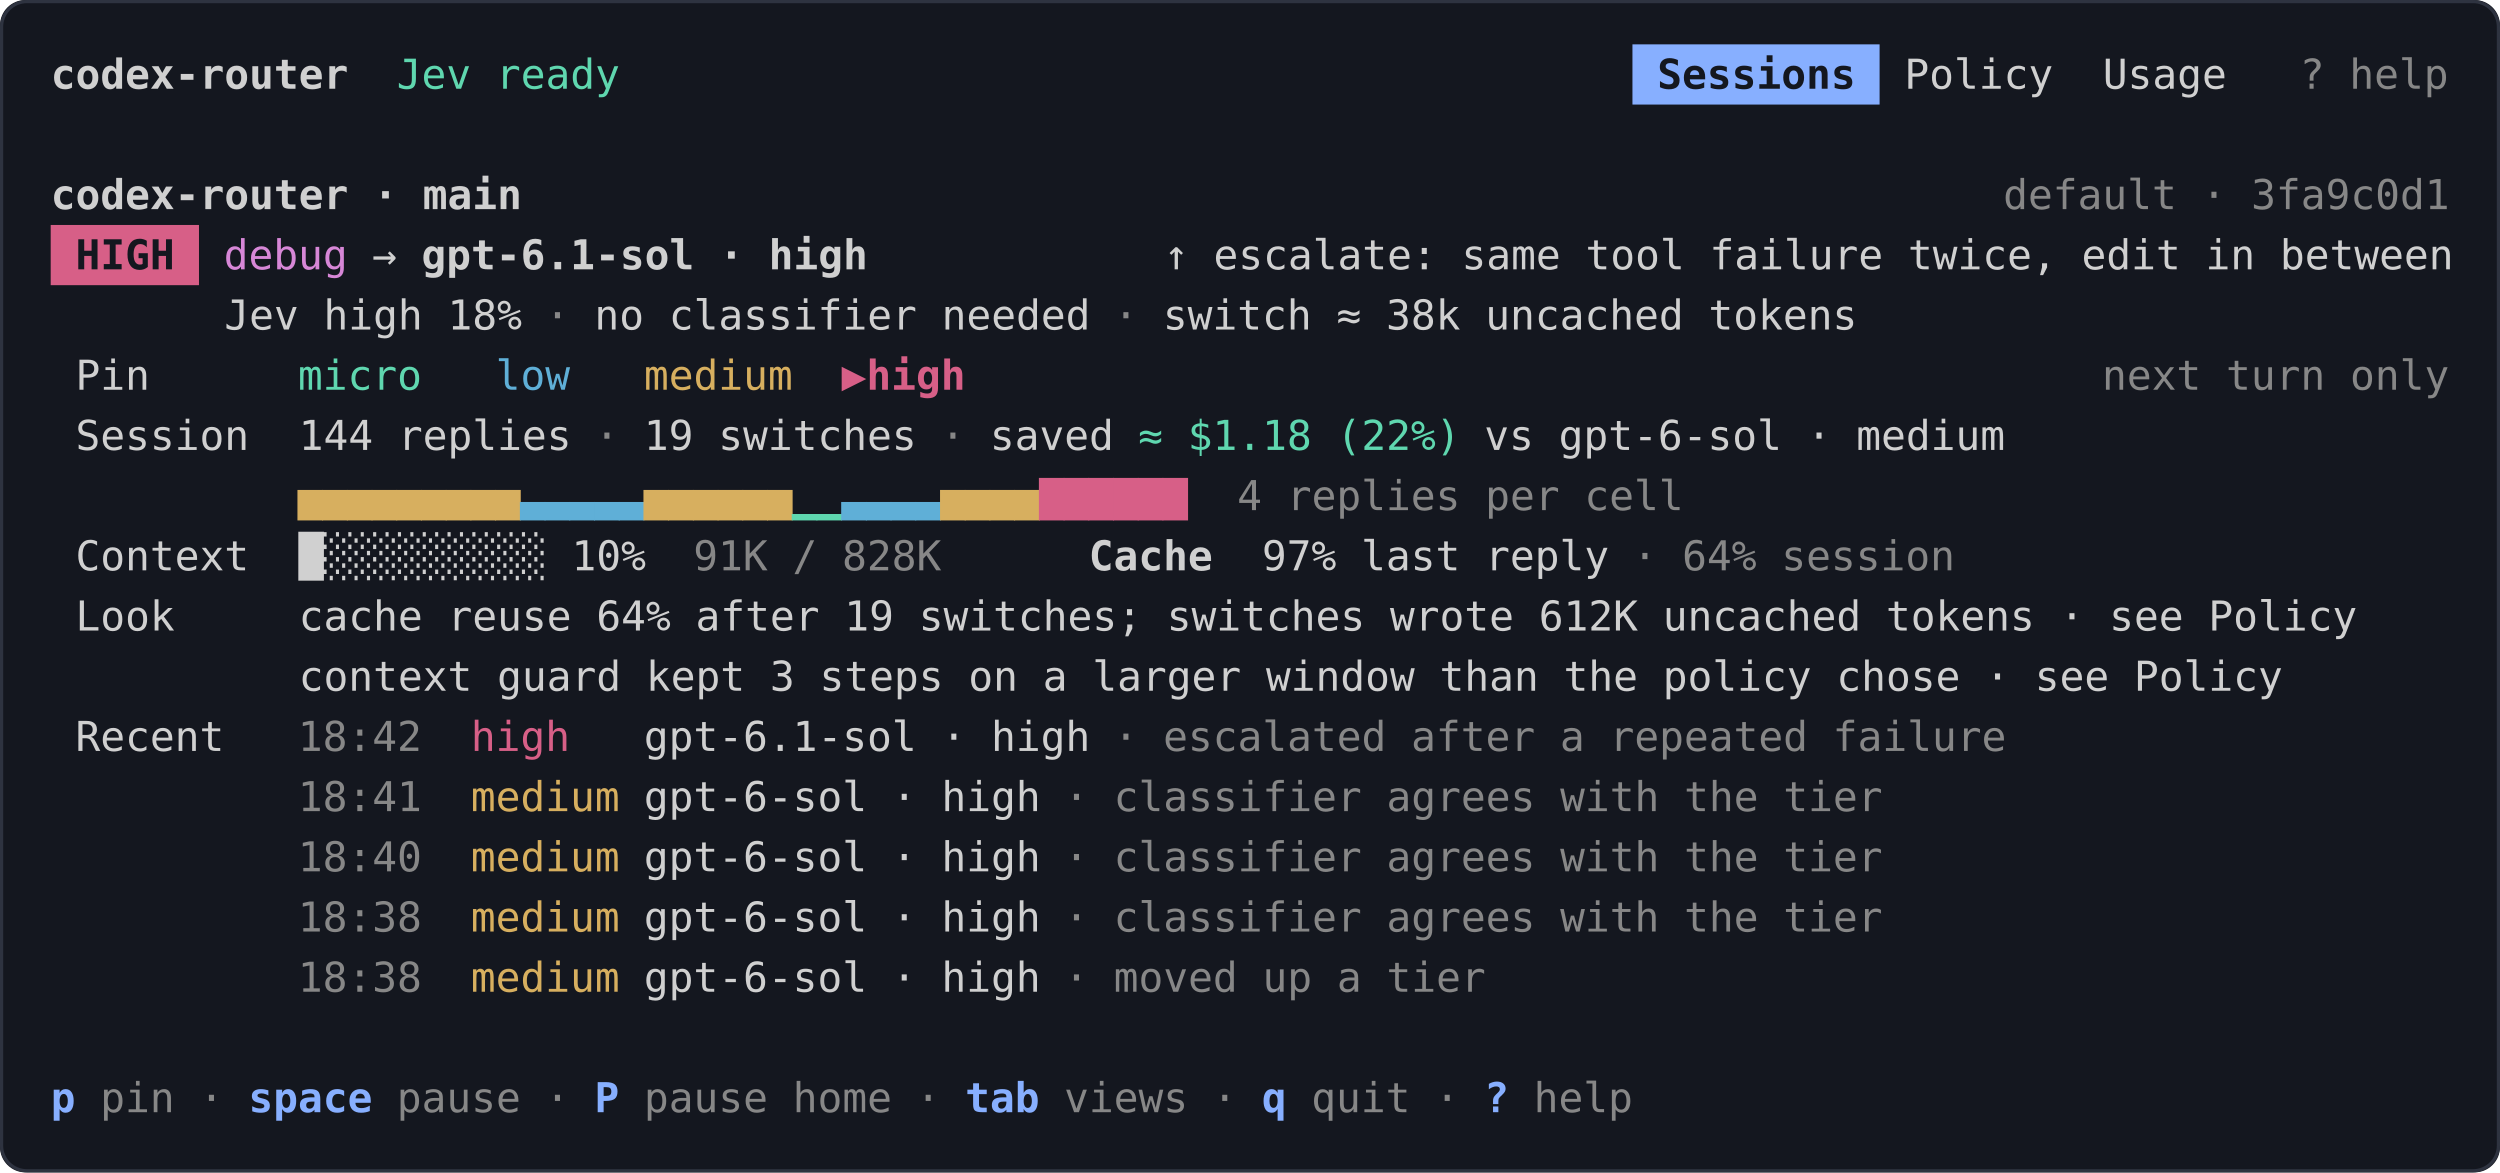
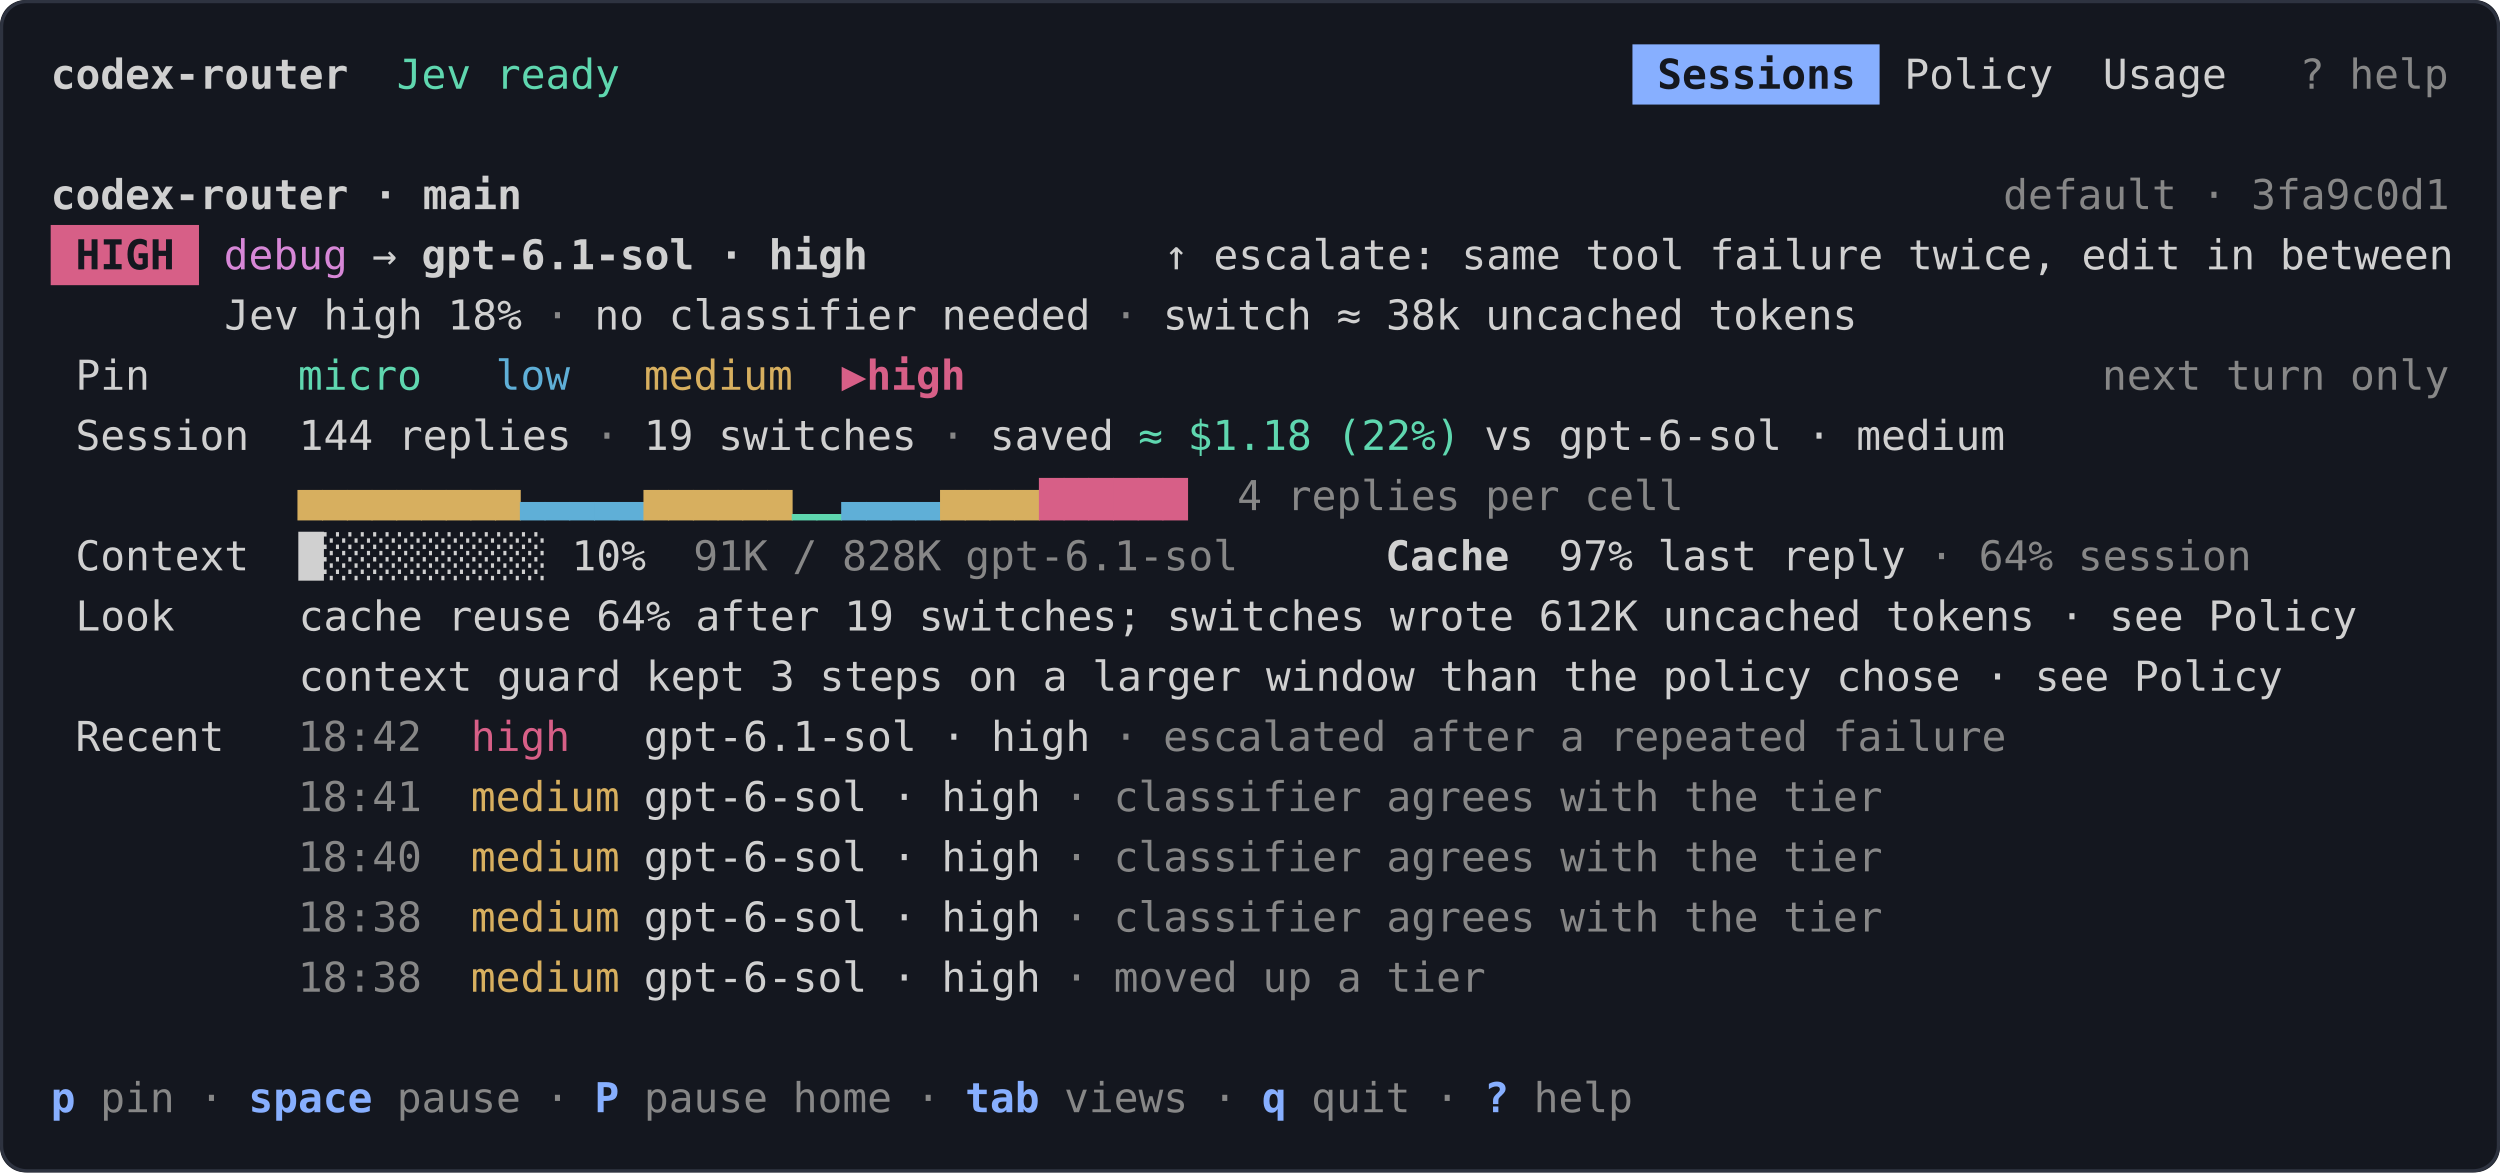
<svg xmlns="http://www.w3.org/2000/svg" viewBox="0 0 789 370" width="789" height="370" role="img" aria-labelledby="title desc">
  <style>text { font-family: ui-monospace, SFMono-Regular, Menlo, Consolas, 'DejaVu Sans Mono', monospace; font-size: 13px; }</style>
  <rect width="789" height="370" rx="8" fill="#14171f" />
  <rect x="0.5" y="0.5" width="788" height="369" rx="8" fill="none" stroke="#2e3340" />
  <text x="16.0" y="28.0" fill="#d0d0d0" font-weight="700" xml:space="preserve">codex-router</text>
  <text x="125.2" y="28.0" fill="#5fd7af" xml:space="preserve">Jev ready</text>
  <rect x="515.2" y="14.0" width="78.0" height="19" fill="#87afff" />
  <text x="515.2" y="28.0" fill="#14171f" font-weight="700" xml:space="preserve"> Sessions </text>
  <text x="593.2" y="28.0" fill="#d0d0d0" xml:space="preserve"> Policy  Usage   </text>
  <text x="725.8" y="28.0" fill="#878787" xml:space="preserve">? help</text>
  <text x="16.0" y="66.0" fill="#d0d0d0" font-weight="700" xml:space="preserve">codex-router · main</text>
  <text x="632.2" y="66.0" fill="#878787" xml:space="preserve">default · 3fa9c0d1</text>
  <rect x="16.0" y="71.0" width="46.8" height="19" fill="#d75f87" />
  <text x="16.0" y="85.0" fill="#14171f" font-weight="700" xml:space="preserve"> HIGH </text>
  <text x="70.6" y="85.0" fill="#d787d7" xml:space="preserve">debug</text>
  <text x="109.6" y="85.0" fill="#d0d0d0" xml:space="preserve"> → </text>
  <text x="133.0" y="85.0" fill="#d0d0d0" font-weight="700" xml:space="preserve">gpt-6.1-sol · high</text>
  <text x="273.4" y="85.0" fill="#d0d0d0" xml:space="preserve">            ↑ escalate: same tool failure twice, edit in between</text>
  <text x="16.0" y="104.0" fill="#d0d0d0" xml:space="preserve">       Jev high 18%</text>
  <text x="164.2" y="104.0" fill="#878787" xml:space="preserve"> · </text>
  <text x="187.6" y="104.0" fill="#d0d0d0" xml:space="preserve">no classifier needed</text>
  <text x="343.6" y="104.0" fill="#878787" xml:space="preserve"> · </text>
  <text x="367.0" y="104.0" fill="#d0d0d0" xml:space="preserve">switch ≈ 38k uncached tokens</text>
  <text x="16.0" y="123.0" fill="#d0d0d0" xml:space="preserve"> Pin     </text>
  <text x="86.2" y="123.0" fill="#5fd7af" xml:space="preserve"> micro  </text>
  <text x="148.6" y="123.0" fill="#5fafd7" xml:space="preserve"> low  </text>
  <text x="195.4" y="123.0" fill="#d7af5f" xml:space="preserve"> medium  </text>
  <text x="265.6" y="123.0" fill="#d75f87" font-weight="700" xml:space="preserve">▶high  </text>
  <text x="663.4" y="123.0" fill="#878787" xml:space="preserve">next turn only</text>
  <text x="16.0" y="142.0" fill="#d0d0d0" xml:space="preserve"> Session  144 replies</text>
  <text x="179.8" y="142.0" fill="#878787" xml:space="preserve"> · </text>
  <text x="203.2" y="142.0" fill="#d0d0d0" xml:space="preserve">19 switches</text>
  <text x="289.0" y="142.0" fill="#878787" xml:space="preserve"> · </text>
  <text x="312.4" y="142.0" fill="#d0d0d0" xml:space="preserve">saved </text>
  <text x="359.2" y="142.0" fill="#5fd7af" xml:space="preserve">≈ $1.18 (22%)</text>
  <text x="460.6" y="142.0" fill="#d0d0d0" xml:space="preserve"> vs gpt-6-sol · medium</text>
  <text x="94.0" y="161.0" fill="#d7af5f" xml:space="preserve">▅</text>
  <text x="101.8" y="161.0" fill="#d7af5f" xml:space="preserve">▅</text>
  <text x="109.6" y="161.0" fill="#d7af5f" xml:space="preserve">▅</text>
  <text x="117.4" y="161.0" fill="#d7af5f" xml:space="preserve">▅</text>
  <text x="125.2" y="161.0" fill="#d7af5f" xml:space="preserve">▅</text>
  <text x="133.0" y="161.0" fill="#d7af5f" xml:space="preserve">▅</text>
  <text x="140.8" y="161.0" fill="#d7af5f" xml:space="preserve">▅</text>
  <text x="148.6" y="161.0" fill="#d7af5f" xml:space="preserve">▅</text>
  <text x="156.4" y="161.0" fill="#d7af5f" xml:space="preserve">▅</text>
  <text x="164.2" y="161.0" fill="#5fafd7" xml:space="preserve">▃</text>
  <text x="172.0" y="161.0" fill="#5fafd7" xml:space="preserve">▃</text>
  <text x="179.8" y="161.0" fill="#5fafd7" xml:space="preserve">▃</text>
  <text x="187.6" y="161.0" fill="#5fafd7" xml:space="preserve">▃</text>
  <text x="195.4" y="161.0" fill="#5fafd7" xml:space="preserve">▃</text>
  <text x="203.2" y="161.0" fill="#d7af5f" xml:space="preserve">▅</text>
  <text x="211.0" y="161.0" fill="#d7af5f" xml:space="preserve">▅</text>
  <text x="218.8" y="161.0" fill="#d7af5f" xml:space="preserve">▅</text>
  <text x="226.6" y="161.0" fill="#d7af5f" xml:space="preserve">▅</text>
  <text x="234.4" y="161.0" fill="#d7af5f" xml:space="preserve">▅</text>
  <text x="242.2" y="161.0" fill="#d7af5f" xml:space="preserve">▅</text>
  <text x="250.0" y="161.0" fill="#5fd7af" xml:space="preserve">▁</text>
  <text x="257.8" y="161.0" fill="#5fd7af" xml:space="preserve">▁</text>
  <text x="265.6" y="161.0" fill="#5fafd7" xml:space="preserve">▃</text>
  <text x="273.4" y="161.0" fill="#5fafd7" xml:space="preserve">▃</text>
  <text x="281.2" y="161.0" fill="#5fafd7" xml:space="preserve">▃</text>
  <text x="289.0" y="161.0" fill="#5fafd7" xml:space="preserve">▃</text>
  <text x="296.8" y="161.0" fill="#d7af5f" xml:space="preserve">▅</text>
  <text x="304.6" y="161.0" fill="#d7af5f" xml:space="preserve">▅</text>
  <text x="312.4" y="161.0" fill="#d7af5f" xml:space="preserve">▅</text>
  <text x="320.2" y="161.0" fill="#d7af5f" xml:space="preserve">▅</text>
  <text x="328.0" y="161.0" fill="#d75f87" xml:space="preserve">▇</text>
  <text x="335.8" y="161.0" fill="#d75f87" xml:space="preserve">▇</text>
  <text x="343.6" y="161.0" fill="#d75f87" xml:space="preserve">▇</text>
  <text x="351.4" y="161.0" fill="#d75f87" xml:space="preserve">▇</text>
  <text x="359.2" y="161.0" fill="#d75f87" xml:space="preserve">▇</text>
  <text x="367.0" y="161.0" fill="#d75f87" xml:space="preserve">▇</text>
  <text x="374.8" y="161.0" fill="#878787" xml:space="preserve">  4 replies per cell</text>
  <text x="16.0" y="180.0" fill="#d0d0d0" xml:space="preserve"> Context  █░░░░░░░░░ 10%  </text>
  <text x="218.8" y="180.0" fill="#878787" xml:space="preserve">91K / 828K</text>
-   <text x="343.6" y="180.0" fill="#d0d0d0" font-weight="700" xml:space="preserve">Cache</text>
-   <text x="382.6" y="180.0" fill="#d0d0d0" xml:space="preserve">  97% last reply</text>
-   <text x="507.4" y="180.0" fill="#878787" xml:space="preserve"> · 64% session</text>
+   <text x="296.8" y="180.0" fill="#878787" xml:space="preserve"> gpt-6.1-sol</text>
+   <text x="437.2" y="180.0" fill="#d0d0d0" font-weight="700" xml:space="preserve">Cache</text>
+   <text x="476.2" y="180.0" fill="#d0d0d0" xml:space="preserve">  97% last reply</text>
+   <text x="601.0" y="180.0" fill="#878787" xml:space="preserve"> · 64% session</text>
  <text x="16.0" y="199.0" fill="#d0d0d0" xml:space="preserve"> Look     cache reuse 64% after 19 switches; switches wrote 612K uncached tokens · see Policy</text>
  <text x="16.0" y="218.0" fill="#d0d0d0" xml:space="preserve">          context guard kept 3 steps on a larger window than the policy chose · see Policy</text>
  <text x="16.0" y="237.0" fill="#d0d0d0" xml:space="preserve"> Recent   </text>
  <text x="94.0" y="237.0" fill="#878787" xml:space="preserve">18:42  </text>
  <text x="148.6" y="237.0" fill="#d75f87" xml:space="preserve">high   </text>
  <text x="203.2" y="237.0" fill="#d0d0d0" xml:space="preserve">gpt-6.1-sol · high</text>
  <text x="343.6" y="237.0" fill="#878787" xml:space="preserve"> · escalated after a repeated failure</text>
  <text x="94.0" y="256.0" fill="#878787" xml:space="preserve">18:41  </text>
  <text x="148.6" y="256.0" fill="#d7af5f" xml:space="preserve">medium </text>
  <text x="203.2" y="256.0" fill="#d0d0d0" xml:space="preserve">gpt-6-sol · high</text>
  <text x="328.0" y="256.0" fill="#878787" xml:space="preserve"> · classifier agrees with the tier</text>
  <text x="94.0" y="275.0" fill="#878787" xml:space="preserve">18:40  </text>
  <text x="148.6" y="275.0" fill="#d7af5f" xml:space="preserve">medium </text>
  <text x="203.2" y="275.0" fill="#d0d0d0" xml:space="preserve">gpt-6-sol · high</text>
  <text x="328.0" y="275.0" fill="#878787" xml:space="preserve"> · classifier agrees with the tier</text>
  <text x="94.0" y="294.0" fill="#878787" xml:space="preserve">18:38  </text>
  <text x="148.6" y="294.0" fill="#d7af5f" xml:space="preserve">medium </text>
  <text x="203.2" y="294.0" fill="#d0d0d0" xml:space="preserve">gpt-6-sol · high</text>
  <text x="328.0" y="294.0" fill="#878787" xml:space="preserve"> · classifier agrees with the tier</text>
  <text x="94.0" y="313.0" fill="#878787" xml:space="preserve">18:38  </text>
  <text x="148.6" y="313.0" fill="#d7af5f" xml:space="preserve">medium </text>
  <text x="203.2" y="313.0" fill="#d0d0d0" xml:space="preserve">gpt-6-sol · high</text>
  <text x="328.0" y="313.0" fill="#878787" xml:space="preserve"> · moved up a tier</text>
  <text x="16.0" y="351.0" fill="#87afff" font-weight="700" xml:space="preserve">p</text>
  <text x="23.8" y="351.0" fill="#878787" xml:space="preserve"> pin</text>
  <text x="55.0" y="351.0" fill="#878787" xml:space="preserve"> · </text>
  <text x="78.4" y="351.0" fill="#87afff" font-weight="700" xml:space="preserve">space</text>
  <text x="117.4" y="351.0" fill="#878787" xml:space="preserve"> pause</text>
  <text x="164.2" y="351.0" fill="#878787" xml:space="preserve"> · </text>
  <text x="187.6" y="351.0" fill="#87afff" font-weight="700" xml:space="preserve">P</text>
  <text x="195.4" y="351.0" fill="#878787" xml:space="preserve"> pause home</text>
  <text x="281.2" y="351.0" fill="#878787" xml:space="preserve"> · </text>
  <text x="304.6" y="351.0" fill="#87afff" font-weight="700" xml:space="preserve">tab</text>
  <text x="328.0" y="351.0" fill="#878787" xml:space="preserve"> views</text>
  <text x="374.8" y="351.0" fill="#878787" xml:space="preserve"> · </text>
  <text x="398.2" y="351.0" fill="#87afff" font-weight="700" xml:space="preserve">q</text>
  <text x="406.0" y="351.0" fill="#878787" xml:space="preserve"> quit</text>
  <text x="445.0" y="351.0" fill="#878787" xml:space="preserve"> · </text>
  <text x="468.4" y="351.0" fill="#87afff" font-weight="700" xml:space="preserve">?</text>
  <text x="476.2" y="351.0" fill="#878787" xml:space="preserve"> help</text>
</svg>
